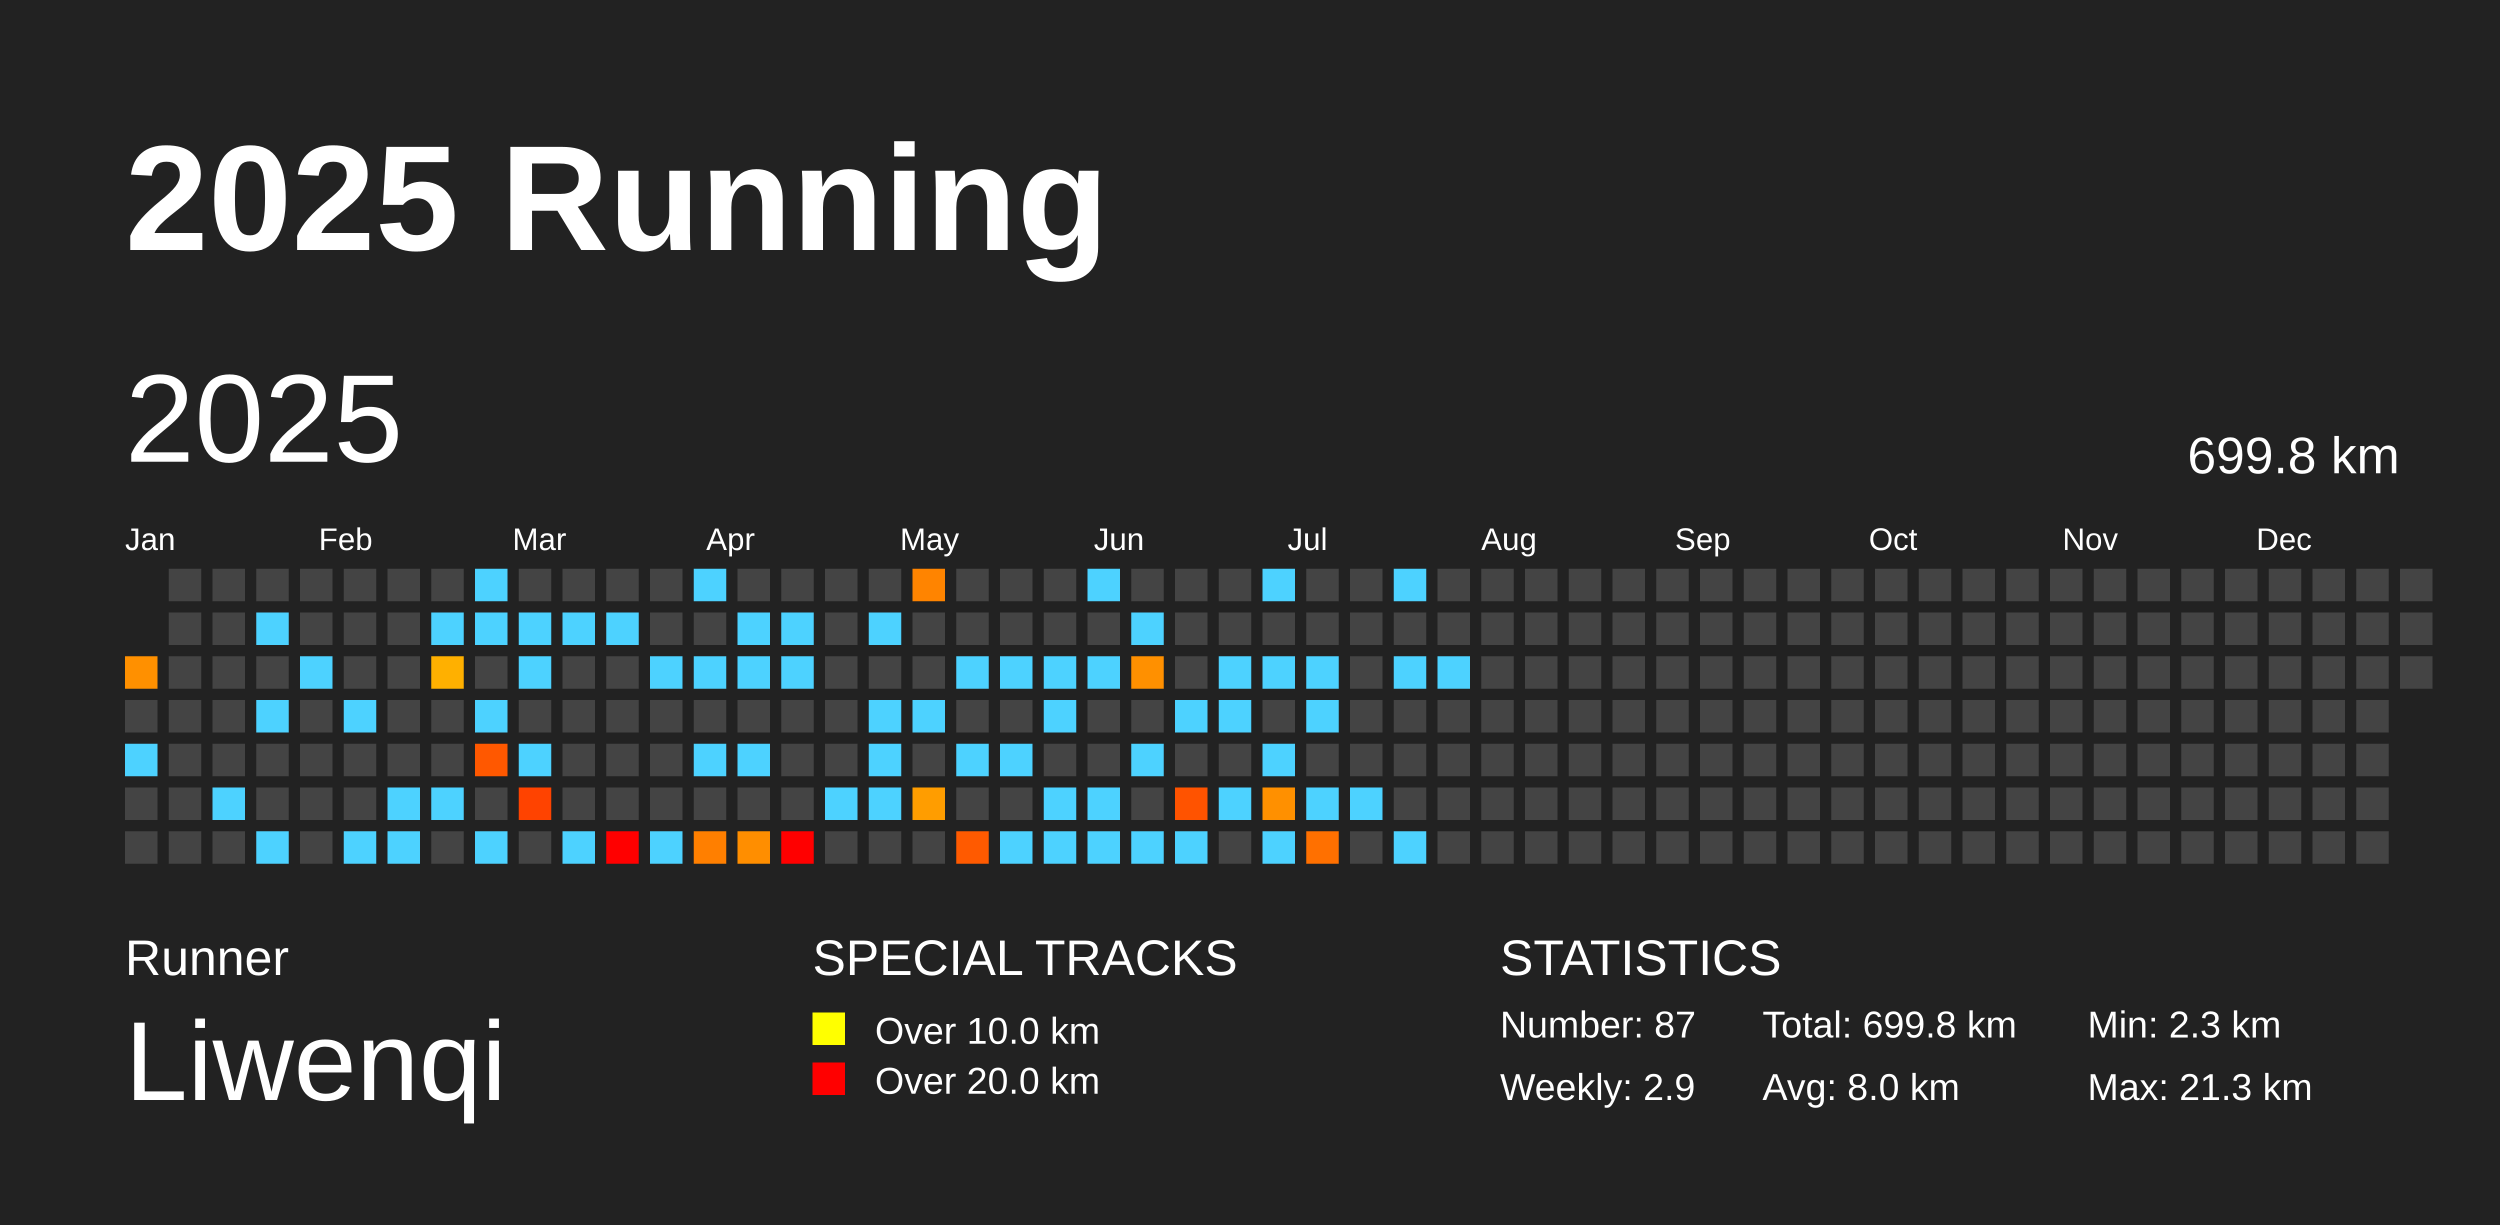
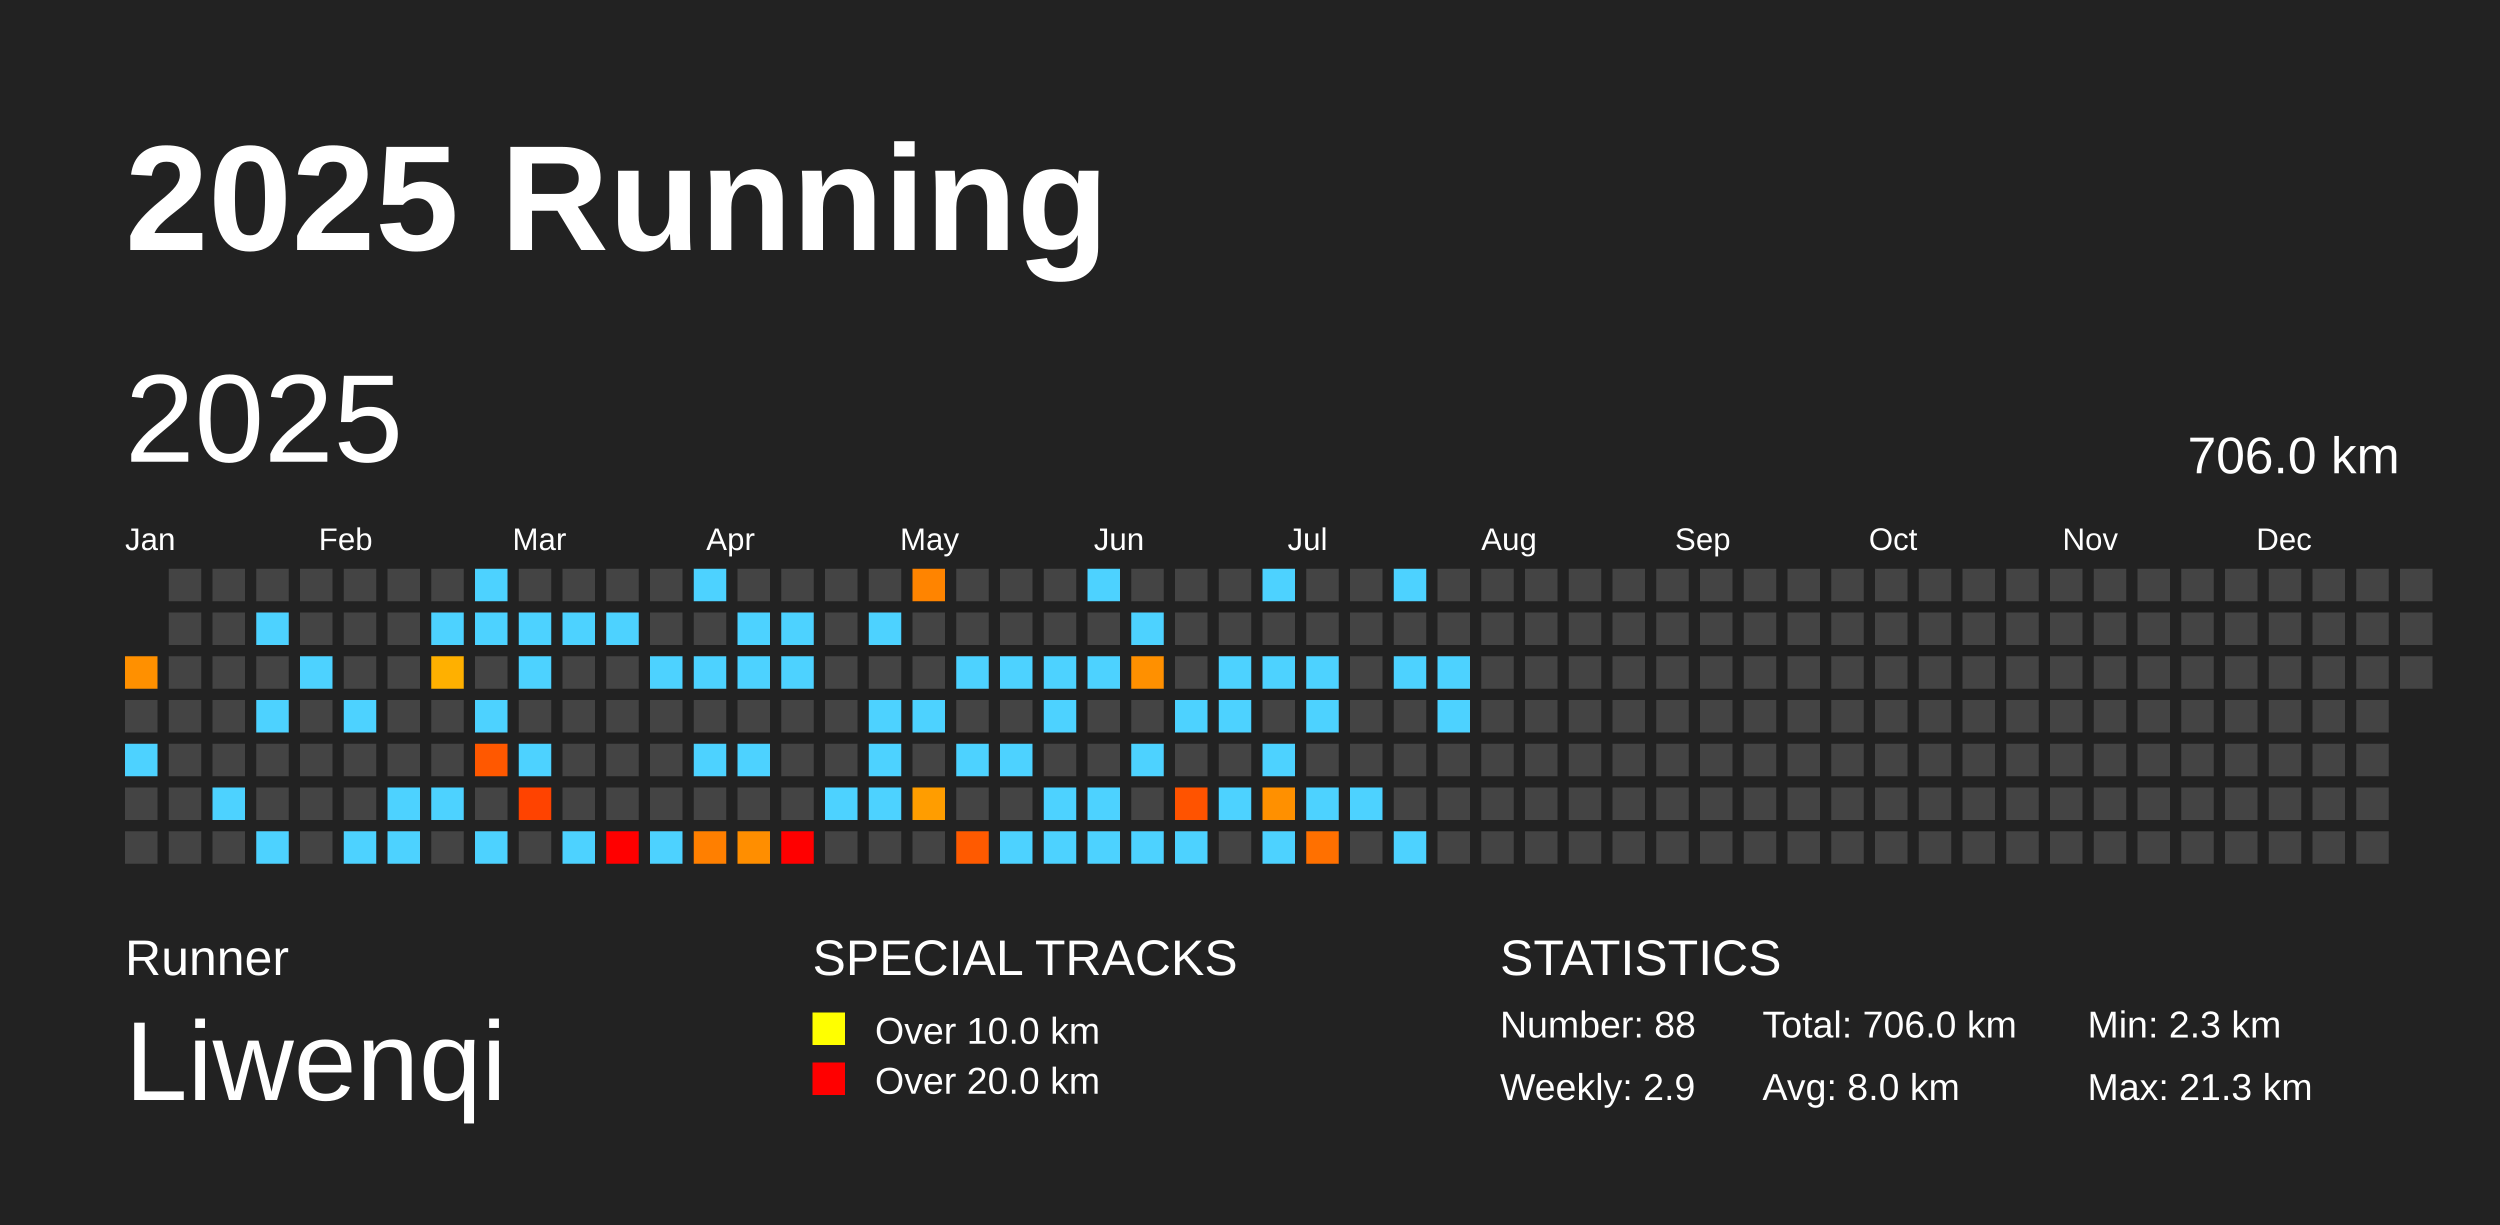
<svg xmlns="http://www.w3.org/2000/svg" baseProfile="full" height="98mm" version="1.1" viewBox="0,0,200,98" width="200mm">
  <defs />
  <rect fill="#222222" height="98" width="200" x="0" y="0" />
  <text fill="#FFFFFF" style="font-size:12px; font-family:Arial; font-weight:bold;" x="10" y="20">2025 Running</text>
  <text fill="#FFFFFF" style="font-size:4px; font-family:Arial" x="10" y="78">Runner</text>
  <text fill="#FFFFFF" style="font-size:9px; font-family:Arial" x="10" y="88">Liwenqi</text>
  <text fill="#FFFFFF" style="font-size:4px; font-family:Arial" x="65" y="78">SPECIAL TRACKS</text>
  <rect fill="yellow" height="2.6" width="2.6" x="65" y="81" />
  <text fill="#FFFFFF" style="font-size:3px; font-family:Arial" x="70" y="83.5">Over 10.0 km</text>
  <rect fill="red" height="2.6" width="2.6" x="65" y="85" />
  <text fill="#FFFFFF" style="font-size:3px; font-family:Arial" x="70" y="87.5">Over 20.0 km</text>
  <text fill="#FFFFFF" style="font-size:4px; font-family:Arial" x="120" y="78">STATISTICS</text>
-   <text fill="#FFFFFF" style="font-size:3px; font-family:Arial" x="120" y="83">Number: 87</text>
+   <text fill="#FFFFFF" style="font-size:3px; font-family:Arial" x="120" y="83">Number: 88</text>
  <text fill="#FFFFFF" style="font-size:3px; font-family:Arial" x="120" y="88">Weekly: 2.9</text>
-   <text fill="#FFFFFF" style="font-size:3px; font-family:Arial" x="141" y="83">Total: 699.8 km</text>
+   <text fill="#FFFFFF" style="font-size:3px; font-family:Arial" x="141" y="83">Total: 706.0 km</text>
  <text fill="#FFFFFF" style="font-size:3px; font-family:Arial" x="141" y="88">Avg: 8.0 km</text>
  <text fill="#FFFFFF" style="font-size:3px; font-family:Arial" x="167" y="83">Min: 2.3 km</text>
  <text fill="#FFFFFF" style="font-size:3px; font-family:Arial" x="167" y="88">Max: 21.3 km</text>
  <text dominant-baseline="hanging" fill="#FFFFFF" style="font-size:10.0px; font-family:Arial;" x="10" y="30">2025</text>
-   <text dominant-baseline="hanging" fill="#FFFFFF" style="font-size:4.125px; font-family:Arial;" x="175" y="35">699.8 km</text>
+   <text dominant-baseline="hanging" fill="#FFFFFF" style="font-size:4.125px; font-family:Arial;" x="175" y="35">706.0 km</text>
  <text fill="#FFFFFF" style="font-size:2.5px; font-family:Arial" x="10.0" y="44">Jan</text>
  <text fill="#FFFFFF" style="font-size:2.5px; font-family:Arial" x="25.5" y="44">Feb</text>
  <text fill="#FFFFFF" style="font-size:2.5px; font-family:Arial" x="41.0" y="44">Mar</text>
  <text fill="#FFFFFF" style="font-size:2.5px; font-family:Arial" x="56.5" y="44">Apr</text>
  <text fill="#FFFFFF" style="font-size:2.5px; font-family:Arial" x="72.0" y="44">May</text>
  <text fill="#FFFFFF" style="font-size:2.5px; font-family:Arial" x="87.5" y="44">Jun</text>
  <text fill="#FFFFFF" style="font-size:2.5px; font-family:Arial" x="103.0" y="44">Jul</text>
  <text fill="#FFFFFF" style="font-size:2.5px; font-family:Arial" x="118.5" y="44">Aug</text>
  <text fill="#FFFFFF" style="font-size:2.5px; font-family:Arial" x="134.0" y="44">Sep</text>
  <text fill="#FFFFFF" style="font-size:2.5px; font-family:Arial" x="149.5" y="44">Oct</text>
  <text fill="#FFFFFF" style="font-size:2.5px; font-family:Arial" x="165.0" y="44">Nov</text>
  <text fill="#FFFFFF" style="font-size:2.5px; font-family:Arial" x="180.5" y="44">Dec</text>
  <rect fill="#ff9000" height="2.6" width="2.6" x="10.0" y="52.5" />
  <rect fill="#444444" height="2.6" width="2.6" x="10.0" y="56.0" />
  <rect fill="#4dd2ff" height="2.6" width="2.6" x="10.0" y="59.5" />
  <rect fill="#444444" height="2.6" width="2.6" x="10.0" y="63.0" />
  <rect fill="#444444" height="2.6" width="2.6" x="10.0" y="66.5" />
  <rect fill="#444444" height="2.6" width="2.6" x="13.5" y="45.5" />
  <rect fill="#444444" height="2.6" width="2.6" x="13.5" y="49.0" />
  <rect fill="#444444" height="2.6" width="2.6" x="13.5" y="52.5" />
  <rect fill="#444444" height="2.6" width="2.6" x="13.5" y="56.0" />
  <rect fill="#444444" height="2.6" width="2.6" x="13.5" y="59.5" />
  <rect fill="#444444" height="2.6" width="2.6" x="13.5" y="63.0" />
  <rect fill="#444444" height="2.6" width="2.6" x="13.5" y="66.5" />
  <rect fill="#444444" height="2.6" width="2.6" x="17.0" y="45.5" />
  <rect fill="#444444" height="2.6" width="2.6" x="17.0" y="49.0" />
  <rect fill="#444444" height="2.6" width="2.6" x="17.0" y="52.5" />
  <rect fill="#444444" height="2.6" width="2.6" x="17.0" y="56.0" />
  <rect fill="#444444" height="2.6" width="2.6" x="17.0" y="59.5" />
  <rect fill="#4dd2ff" height="2.6" width="2.6" x="17.0" y="63.0" />
  <rect fill="#444444" height="2.6" width="2.6" x="17.0" y="66.5" />
  <rect fill="#444444" height="2.6" width="2.6" x="20.5" y="45.5" />
  <rect fill="#4dd2ff" height="2.6" width="2.6" x="20.5" y="49.0" />
  <rect fill="#444444" height="2.6" width="2.6" x="20.5" y="52.5" />
  <rect fill="#4dd2ff" height="2.6" width="2.6" x="20.5" y="56.0" />
  <rect fill="#444444" height="2.6" width="2.6" x="20.5" y="59.5" />
  <rect fill="#444444" height="2.6" width="2.6" x="20.5" y="63.0" />
  <rect fill="#4dd2ff" height="2.6" width="2.6" x="20.5" y="66.5" />
  <rect fill="#444444" height="2.6" width="2.6" x="24.0" y="45.5" />
  <rect fill="#444444" height="2.6" width="2.6" x="24.0" y="49.0" />
  <rect fill="#4dd2ff" height="2.6" width="2.6" x="24.0" y="52.5" />
  <rect fill="#444444" height="2.6" width="2.6" x="24.0" y="56.0" />
  <rect fill="#444444" height="2.6" width="2.6" x="24.0" y="59.5" />
  <rect fill="#444444" height="2.6" width="2.6" x="24.0" y="63.0" />
  <rect fill="#444444" height="2.6" width="2.6" x="24.0" y="66.5" />
  <rect fill="#444444" height="2.6" width="2.6" x="27.5" y="45.5" />
  <rect fill="#444444" height="2.6" width="2.6" x="27.5" y="49.0" />
  <rect fill="#444444" height="2.6" width="2.6" x="27.5" y="52.5" />
  <rect fill="#4dd2ff" height="2.6" width="2.6" x="27.5" y="56.0" />
  <rect fill="#444444" height="2.6" width="2.6" x="27.5" y="59.5" />
  <rect fill="#444444" height="2.6" width="2.6" x="27.5" y="63.0" />
  <rect fill="#4dd2ff" height="2.6" width="2.6" x="27.5" y="66.5" />
  <rect fill="#444444" height="2.6" width="2.6" x="31.0" y="45.5" />
  <rect fill="#444444" height="2.6" width="2.6" x="31.0" y="49.0" />
  <rect fill="#444444" height="2.6" width="2.6" x="31.0" y="52.5" />
  <rect fill="#444444" height="2.6" width="2.6" x="31.0" y="56.0" />
  <rect fill="#444444" height="2.6" width="2.6" x="31.0" y="59.5" />
  <rect fill="#4dd2ff" height="2.6" width="2.6" x="31.0" y="63.0" />
  <rect fill="#4dd2ff" height="2.6" width="2.6" x="31.0" y="66.5" />
  <rect fill="#444444" height="2.6" width="2.6" x="34.5" y="45.5" />
  <rect fill="#4dd2ff" height="2.6" width="2.6" x="34.5" y="49.0" />
  <rect fill="#ffb000" height="2.6" width="2.6" x="34.5" y="52.5" />
  <rect fill="#444444" height="2.6" width="2.6" x="34.5" y="56.0" />
  <rect fill="#444444" height="2.6" width="2.6" x="34.5" y="59.5" />
  <rect fill="#4dd2ff" height="2.6" width="2.6" x="34.5" y="63.0" />
  <rect fill="#444444" height="2.6" width="2.6" x="34.5" y="66.5" />
  <rect fill="#4dd2ff" height="2.6" width="2.6" x="38.0" y="45.5" />
  <rect fill="#4dd2ff" height="2.6" width="2.6" x="38.0" y="49.0" />
  <rect fill="#444444" height="2.6" width="2.6" x="38.0" y="52.5" />
  <rect fill="#4dd2ff" height="2.6" width="2.6" x="38.0" y="56.0" />
  <rect fill="#ff5800" height="2.6" width="2.6" x="38.0" y="59.5" />
  <rect fill="#444444" height="2.6" width="2.6" x="38.0" y="63.0" />
  <rect fill="#4dd2ff" height="2.6" width="2.6" x="38.0" y="66.5" />
  <rect fill="#444444" height="2.6" width="2.6" x="41.5" y="45.5" />
  <rect fill="#4dd2ff" height="2.6" width="2.6" x="41.5" y="49.0" />
  <rect fill="#4dd2ff" height="2.6" width="2.6" x="41.5" y="52.5" />
  <rect fill="#444444" height="2.6" width="2.6" x="41.5" y="56.0" />
  <rect fill="#4dd2ff" height="2.6" width="2.6" x="41.5" y="59.5" />
  <rect fill="#ff4300" height="2.6" width="2.6" x="41.5" y="63.0" />
  <rect fill="#444444" height="2.6" width="2.6" x="41.5" y="66.5" />
  <rect fill="#444444" height="2.6" width="2.6" x="45.0" y="45.5" />
  <rect fill="#4dd2ff" height="2.6" width="2.6" x="45.0" y="49.0" />
  <rect fill="#444444" height="2.6" width="2.6" x="45.0" y="52.5" />
  <rect fill="#444444" height="2.6" width="2.6" x="45.0" y="56.0" />
  <rect fill="#444444" height="2.6" width="2.6" x="45.0" y="59.5" />
  <rect fill="#444444" height="2.6" width="2.6" x="45.0" y="63.0" />
  <rect fill="#4dd2ff" height="2.6" width="2.6" x="45.0" y="66.5" />
  <rect fill="#444444" height="2.6" width="2.6" x="48.5" y="45.5" />
  <rect fill="#4dd2ff" height="2.6" width="2.6" x="48.5" y="49.0" />
  <rect fill="#444444" height="2.6" width="2.6" x="48.5" y="52.5" />
  <rect fill="#444444" height="2.6" width="2.6" x="48.5" y="56.0" />
  <rect fill="#444444" height="2.6" width="2.6" x="48.5" y="59.5" />
  <rect fill="#444444" height="2.6" width="2.6" x="48.5" y="63.0" />
  <rect fill="red" height="2.6" width="2.6" x="48.5" y="66.5" />
  <rect fill="#444444" height="2.6" width="2.6" x="52.0" y="45.5" />
  <rect fill="#444444" height="2.6" width="2.6" x="52.0" y="49.0" />
  <rect fill="#4dd2ff" height="2.6" width="2.6" x="52.0" y="52.5" />
  <rect fill="#444444" height="2.6" width="2.6" x="52.0" y="56.0" />
  <rect fill="#444444" height="2.6" width="2.6" x="52.0" y="59.5" />
  <rect fill="#444444" height="2.6" width="2.6" x="52.0" y="63.0" />
  <rect fill="#4dd2ff" height="2.6" width="2.6" x="52.0" y="66.5" />
  <rect fill="#4dd2ff" height="2.6" width="2.6" x="55.5" y="45.5" />
  <rect fill="#444444" height="2.6" width="2.6" x="55.5" y="49.0" />
  <rect fill="#4dd2ff" height="2.6" width="2.6" x="55.5" y="52.5" />
  <rect fill="#444444" height="2.6" width="2.6" x="55.5" y="56.0" />
  <rect fill="#4dd2ff" height="2.6" width="2.6" x="55.5" y="59.5" />
  <rect fill="#444444" height="2.6" width="2.6" x="55.5" y="63.0" />
  <rect fill="#ff7f00" height="2.6" width="2.6" x="55.5" y="66.5" />
  <rect fill="#444444" height="2.6" width="2.6" x="59.0" y="45.5" />
  <rect fill="#4dd2ff" height="2.6" width="2.6" x="59.0" y="49.0" />
  <rect fill="#4dd2ff" height="2.6" width="2.6" x="59.0" y="52.5" />
  <rect fill="#444444" height="2.6" width="2.6" x="59.0" y="56.0" />
  <rect fill="#4dd2ff" height="2.6" width="2.6" x="59.0" y="59.5" />
  <rect fill="#444444" height="2.6" width="2.6" x="59.0" y="63.0" />
  <rect fill="#ff8e00" height="2.6" width="2.6" x="59.0" y="66.5" />
  <rect fill="#444444" height="2.6" width="2.6" x="62.5" y="45.5" />
  <rect fill="#4dd2ff" height="2.6" width="2.6" x="62.5" y="49.0" />
  <rect fill="#4dd2ff" height="2.6" width="2.6" x="62.5" y="52.5" />
  <rect fill="#444444" height="2.6" width="2.6" x="62.5" y="56.0" />
  <rect fill="#444444" height="2.6" width="2.6" x="62.5" y="59.5" />
  <rect fill="#444444" height="2.6" width="2.6" x="62.5" y="63.0" />
  <rect fill="red" height="2.6" width="2.6" x="62.5" y="66.5" />
  <rect fill="#444444" height="2.6" width="2.6" x="66.0" y="45.5" />
  <rect fill="#444444" height="2.6" width="2.6" x="66.0" y="49.0" />
  <rect fill="#444444" height="2.6" width="2.6" x="66.0" y="52.5" />
  <rect fill="#444444" height="2.6" width="2.6" x="66.0" y="56.0" />
  <rect fill="#444444" height="2.6" width="2.6" x="66.0" y="59.5" />
  <rect fill="#4dd2ff" height="2.6" width="2.6" x="66.0" y="63.0" />
  <rect fill="#444444" height="2.6" width="2.6" x="66.0" y="66.5" />
  <rect fill="#444444" height="2.6" width="2.6" x="69.5" y="45.5" />
  <rect fill="#4dd2ff" height="2.6" width="2.6" x="69.5" y="49.0" />
  <rect fill="#444444" height="2.6" width="2.6" x="69.5" y="52.5" />
  <rect fill="#4dd2ff" height="2.6" width="2.6" x="69.5" y="56.0" />
  <rect fill="#4dd2ff" height="2.6" width="2.6" x="69.5" y="59.5" />
  <rect fill="#4dd2ff" height="2.6" width="2.6" x="69.5" y="63.0" />
  <rect fill="#444444" height="2.6" width="2.6" x="69.5" y="66.5" />
  <rect fill="#ff8400" height="2.6" width="2.6" x="73.0" y="45.5" />
  <rect fill="#444444" height="2.6" width="2.6" x="73.0" y="49.0" />
  <rect fill="#444444" height="2.6" width="2.6" x="73.0" y="52.5" />
  <rect fill="#4dd2ff" height="2.6" width="2.6" x="73.0" y="56.0" />
  <rect fill="#444444" height="2.6" width="2.6" x="73.0" y="59.5" />
  <rect fill="#ff9d00" height="2.6" width="2.6" x="73.0" y="63.0" />
  <rect fill="#444444" height="2.6" width="2.6" x="73.0" y="66.5" />
  <rect fill="#444444" height="2.6" width="2.6" x="76.5" y="45.5" />
  <rect fill="#444444" height="2.6" width="2.6" x="76.5" y="49.0" />
  <rect fill="#4dd2ff" height="2.6" width="2.6" x="76.5" y="52.5" />
  <rect fill="#444444" height="2.6" width="2.6" x="76.5" y="56.0" />
  <rect fill="#4dd2ff" height="2.6" width="2.6" x="76.5" y="59.5" />
  <rect fill="#444444" height="2.6" width="2.6" x="76.5" y="63.0" />
  <rect fill="#ff5a00" height="2.6" width="2.6" x="76.5" y="66.5" />
  <rect fill="#444444" height="2.6" width="2.6" x="80.0" y="45.5" />
  <rect fill="#444444" height="2.6" width="2.6" x="80.0" y="49.0" />
  <rect fill="#4dd2ff" height="2.6" width="2.6" x="80.0" y="52.5" />
  <rect fill="#444444" height="2.6" width="2.6" x="80.0" y="56.0" />
  <rect fill="#4dd2ff" height="2.6" width="2.6" x="80.0" y="59.5" />
  <rect fill="#444444" height="2.6" width="2.6" x="80.0" y="63.0" />
  <rect fill="#4dd2ff" height="2.6" width="2.6" x="80.0" y="66.5" />
  <rect fill="#444444" height="2.6" width="2.6" x="83.5" y="45.5" />
  <rect fill="#444444" height="2.6" width="2.6" x="83.5" y="49.0" />
  <rect fill="#4dd2ff" height="2.6" width="2.6" x="83.5" y="52.5" />
  <rect fill="#4dd2ff" height="2.6" width="2.6" x="83.5" y="56.0" />
  <rect fill="#444444" height="2.6" width="2.6" x="83.5" y="59.5" />
  <rect fill="#4dd2ff" height="2.6" width="2.6" x="83.5" y="63.0" />
  <rect fill="#4dd2ff" height="2.6" width="2.6" x="83.5" y="66.5" />
  <rect fill="#4dd2ff" height="2.6" width="2.6" x="87.0" y="45.5" />
  <rect fill="#444444" height="2.6" width="2.6" x="87.0" y="49.0" />
  <rect fill="#4dd2ff" height="2.6" width="2.6" x="87.0" y="52.5" />
  <rect fill="#444444" height="2.6" width="2.6" x="87.0" y="56.0" />
  <rect fill="#444444" height="2.6" width="2.6" x="87.0" y="59.5" />
  <rect fill="#4dd2ff" height="2.6" width="2.6" x="87.0" y="63.0" />
  <rect fill="#4dd2ff" height="2.6" width="2.6" x="87.0" y="66.5" />
  <rect fill="#444444" height="2.6" width="2.6" x="90.5" y="45.5" />
  <rect fill="#4dd2ff" height="2.6" width="2.6" x="90.5" y="49.0" />
  <rect fill="#ff9000" height="2.6" width="2.6" x="90.5" y="52.5" />
  <rect fill="#444444" height="2.6" width="2.6" x="90.5" y="56.0" />
  <rect fill="#4dd2ff" height="2.6" width="2.6" x="90.5" y="59.5" />
  <rect fill="#444444" height="2.6" width="2.6" x="90.5" y="63.0" />
  <rect fill="#4dd2ff" height="2.6" width="2.6" x="90.5" y="66.5" />
  <rect fill="#444444" height="2.6" width="2.6" x="94.0" y="45.5" />
  <rect fill="#444444" height="2.6" width="2.6" x="94.0" y="49.0" />
  <rect fill="#444444" height="2.6" width="2.6" x="94.0" y="52.5" />
  <rect fill="#4dd2ff" height="2.6" width="2.6" x="94.0" y="56.0" />
  <rect fill="#444444" height="2.6" width="2.6" x="94.0" y="59.5" />
  <rect fill="#ff5300" height="2.6" width="2.6" x="94.0" y="63.0" />
  <rect fill="#4dd2ff" height="2.6" width="2.6" x="94.0" y="66.5" />
  <rect fill="#444444" height="2.6" width="2.6" x="97.5" y="45.5" />
  <rect fill="#444444" height="2.6" width="2.6" x="97.5" y="49.0" />
  <rect fill="#4dd2ff" height="2.6" width="2.6" x="97.5" y="52.5" />
  <rect fill="#4dd2ff" height="2.6" width="2.6" x="97.5" y="56.0" />
  <rect fill="#444444" height="2.6" width="2.6" x="97.5" y="59.5" />
  <rect fill="#4dd2ff" height="2.6" width="2.6" x="97.5" y="63.0" />
  <rect fill="#444444" height="2.6" width="2.6" x="97.5" y="66.5" />
  <rect fill="#4dd2ff" height="2.6" width="2.6" x="101.0" y="45.5" />
  <rect fill="#444444" height="2.6" width="2.6" x="101.0" y="49.0" />
  <rect fill="#4dd2ff" height="2.6" width="2.6" x="101.0" y="52.5" />
  <rect fill="#444444" height="2.6" width="2.6" x="101.0" y="56.0" />
  <rect fill="#4dd2ff" height="2.6" width="2.6" x="101.0" y="59.5" />
  <rect fill="#ff9000" height="2.6" width="2.6" x="101.0" y="63.0" />
  <rect fill="#4dd2ff" height="2.6" width="2.6" x="101.0" y="66.5" />
  <rect fill="#444444" height="2.6" width="2.6" x="104.5" y="45.5" />
  <rect fill="#444444" height="2.6" width="2.6" x="104.5" y="49.0" />
  <rect fill="#4dd2ff" height="2.6" width="2.6" x="104.5" y="52.5" />
  <rect fill="#4dd2ff" height="2.6" width="2.6" x="104.5" y="56.0" />
  <rect fill="#444444" height="2.6" width="2.6" x="104.5" y="59.5" />
  <rect fill="#4dd2ff" height="2.6" width="2.6" x="104.5" y="63.0" />
  <rect fill="#ff7000" height="2.6" width="2.6" x="104.5" y="66.5" />
  <rect fill="#444444" height="2.6" width="2.6" x="108.0" y="45.5" />
  <rect fill="#444444" height="2.6" width="2.6" x="108.0" y="49.0" />
  <rect fill="#444444" height="2.6" width="2.6" x="108.0" y="52.5" />
  <rect fill="#444444" height="2.6" width="2.6" x="108.0" y="56.0" />
  <rect fill="#444444" height="2.6" width="2.6" x="108.0" y="59.5" />
  <rect fill="#4dd2ff" height="2.6" width="2.6" x="108.0" y="63.0" />
  <rect fill="#444444" height="2.6" width="2.6" x="108.0" y="66.5" />
  <rect fill="#4dd2ff" height="2.6" width="2.6" x="111.5" y="45.5" />
  <rect fill="#444444" height="2.6" width="2.6" x="111.5" y="49.0" />
  <rect fill="#4dd2ff" height="2.6" width="2.6" x="111.5" y="52.5" />
  <rect fill="#444444" height="2.6" width="2.6" x="111.5" y="56.0" />
  <rect fill="#444444" height="2.6" width="2.6" x="111.5" y="59.5" />
  <rect fill="#444444" height="2.6" width="2.6" x="111.5" y="63.0" />
  <rect fill="#4dd2ff" height="2.6" width="2.6" x="111.5" y="66.5" />
  <rect fill="#444444" height="2.6" width="2.6" x="115.0" y="45.5" />
  <rect fill="#444444" height="2.6" width="2.6" x="115.0" y="49.0" />
  <rect fill="#4dd2ff" height="2.6" width="2.6" x="115.0" y="52.5" />
-   <rect fill="#444444" height="2.6" width="2.6" x="115.0" y="56.0" />
+   <rect fill="#4dd2ff" height="2.6" width="2.6" x="115.0" y="56.0" />
  <rect fill="#444444" height="2.6" width="2.6" x="115.0" y="59.5" />
  <rect fill="#444444" height="2.6" width="2.6" x="115.0" y="63.0" />
  <rect fill="#444444" height="2.6" width="2.6" x="115.0" y="66.5" />
  <rect fill="#444444" height="2.6" width="2.6" x="118.5" y="45.5" />
  <rect fill="#444444" height="2.6" width="2.6" x="118.5" y="49.0" />
  <rect fill="#444444" height="2.6" width="2.6" x="118.5" y="52.5" />
  <rect fill="#444444" height="2.6" width="2.6" x="118.5" y="56.0" />
  <rect fill="#444444" height="2.6" width="2.6" x="118.5" y="59.5" />
  <rect fill="#444444" height="2.6" width="2.6" x="118.5" y="63.0" />
  <rect fill="#444444" height="2.6" width="2.6" x="118.5" y="66.5" />
  <rect fill="#444444" height="2.6" width="2.6" x="122.0" y="45.5" />
  <rect fill="#444444" height="2.6" width="2.6" x="122.0" y="49.0" />
  <rect fill="#444444" height="2.6" width="2.6" x="122.0" y="52.5" />
  <rect fill="#444444" height="2.6" width="2.6" x="122.0" y="56.0" />
  <rect fill="#444444" height="2.6" width="2.6" x="122.0" y="59.5" />
  <rect fill="#444444" height="2.6" width="2.6" x="122.0" y="63.0" />
  <rect fill="#444444" height="2.6" width="2.6" x="122.0" y="66.5" />
  <rect fill="#444444" height="2.6" width="2.6" x="125.5" y="45.5" />
  <rect fill="#444444" height="2.6" width="2.6" x="125.5" y="49.0" />
  <rect fill="#444444" height="2.6" width="2.6" x="125.5" y="52.5" />
  <rect fill="#444444" height="2.6" width="2.6" x="125.5" y="56.0" />
  <rect fill="#444444" height="2.6" width="2.6" x="125.5" y="59.5" />
  <rect fill="#444444" height="2.6" width="2.6" x="125.5" y="63.0" />
  <rect fill="#444444" height="2.6" width="2.6" x="125.5" y="66.5" />
  <rect fill="#444444" height="2.6" width="2.6" x="129.0" y="45.5" />
  <rect fill="#444444" height="2.6" width="2.6" x="129.0" y="49.0" />
  <rect fill="#444444" height="2.6" width="2.6" x="129.0" y="52.5" />
  <rect fill="#444444" height="2.6" width="2.6" x="129.0" y="56.0" />
  <rect fill="#444444" height="2.6" width="2.6" x="129.0" y="59.5" />
  <rect fill="#444444" height="2.6" width="2.6" x="129.0" y="63.0" />
  <rect fill="#444444" height="2.6" width="2.6" x="129.0" y="66.5" />
  <rect fill="#444444" height="2.6" width="2.6" x="132.5" y="45.5" />
  <rect fill="#444444" height="2.6" width="2.6" x="132.5" y="49.0" />
  <rect fill="#444444" height="2.6" width="2.6" x="132.5" y="52.5" />
  <rect fill="#444444" height="2.6" width="2.6" x="132.5" y="56.0" />
  <rect fill="#444444" height="2.6" width="2.6" x="132.5" y="59.5" />
  <rect fill="#444444" height="2.6" width="2.6" x="132.5" y="63.0" />
  <rect fill="#444444" height="2.6" width="2.6" x="132.5" y="66.5" />
  <rect fill="#444444" height="2.6" width="2.6" x="136.0" y="45.5" />
  <rect fill="#444444" height="2.6" width="2.6" x="136.0" y="49.0" />
  <rect fill="#444444" height="2.6" width="2.6" x="136.0" y="52.5" />
  <rect fill="#444444" height="2.6" width="2.6" x="136.0" y="56.0" />
  <rect fill="#444444" height="2.6" width="2.6" x="136.0" y="59.5" />
  <rect fill="#444444" height="2.6" width="2.6" x="136.0" y="63.0" />
  <rect fill="#444444" height="2.6" width="2.6" x="136.0" y="66.5" />
  <rect fill="#444444" height="2.6" width="2.6" x="139.5" y="45.5" />
  <rect fill="#444444" height="2.6" width="2.6" x="139.5" y="49.0" />
  <rect fill="#444444" height="2.6" width="2.6" x="139.5" y="52.5" />
  <rect fill="#444444" height="2.6" width="2.6" x="139.5" y="56.0" />
  <rect fill="#444444" height="2.6" width="2.6" x="139.5" y="59.5" />
  <rect fill="#444444" height="2.6" width="2.6" x="139.5" y="63.0" />
  <rect fill="#444444" height="2.6" width="2.6" x="139.5" y="66.5" />
  <rect fill="#444444" height="2.6" width="2.6" x="143.0" y="45.5" />
  <rect fill="#444444" height="2.6" width="2.6" x="143.0" y="49.0" />
  <rect fill="#444444" height="2.6" width="2.6" x="143.0" y="52.5" />
  <rect fill="#444444" height="2.6" width="2.6" x="143.0" y="56.0" />
  <rect fill="#444444" height="2.6" width="2.6" x="143.0" y="59.5" />
  <rect fill="#444444" height="2.6" width="2.6" x="143.0" y="63.0" />
  <rect fill="#444444" height="2.6" width="2.6" x="143.0" y="66.5" />
  <rect fill="#444444" height="2.6" width="2.6" x="146.5" y="45.5" />
  <rect fill="#444444" height="2.6" width="2.6" x="146.5" y="49.0" />
  <rect fill="#444444" height="2.6" width="2.6" x="146.5" y="52.5" />
  <rect fill="#444444" height="2.6" width="2.6" x="146.5" y="56.0" />
  <rect fill="#444444" height="2.6" width="2.6" x="146.5" y="59.5" />
  <rect fill="#444444" height="2.6" width="2.6" x="146.5" y="63.0" />
  <rect fill="#444444" height="2.6" width="2.6" x="146.5" y="66.5" />
  <rect fill="#444444" height="2.6" width="2.6" x="150.0" y="45.5" />
  <rect fill="#444444" height="2.6" width="2.6" x="150.0" y="49.0" />
  <rect fill="#444444" height="2.6" width="2.6" x="150.0" y="52.5" />
  <rect fill="#444444" height="2.6" width="2.6" x="150.0" y="56.0" />
  <rect fill="#444444" height="2.6" width="2.6" x="150.0" y="59.5" />
  <rect fill="#444444" height="2.6" width="2.6" x="150.0" y="63.0" />
  <rect fill="#444444" height="2.6" width="2.6" x="150.0" y="66.5" />
  <rect fill="#444444" height="2.6" width="2.6" x="153.5" y="45.5" />
  <rect fill="#444444" height="2.6" width="2.6" x="153.5" y="49.0" />
  <rect fill="#444444" height="2.6" width="2.6" x="153.5" y="52.5" />
  <rect fill="#444444" height="2.6" width="2.6" x="153.5" y="56.0" />
  <rect fill="#444444" height="2.6" width="2.6" x="153.5" y="59.5" />
  <rect fill="#444444" height="2.6" width="2.6" x="153.5" y="63.0" />
  <rect fill="#444444" height="2.6" width="2.6" x="153.5" y="66.5" />
  <rect fill="#444444" height="2.6" width="2.6" x="157.0" y="45.5" />
  <rect fill="#444444" height="2.6" width="2.6" x="157.0" y="49.0" />
  <rect fill="#444444" height="2.6" width="2.6" x="157.0" y="52.5" />
  <rect fill="#444444" height="2.6" width="2.6" x="157.0" y="56.0" />
  <rect fill="#444444" height="2.6" width="2.6" x="157.0" y="59.5" />
  <rect fill="#444444" height="2.6" width="2.6" x="157.0" y="63.0" />
  <rect fill="#444444" height="2.6" width="2.6" x="157.0" y="66.5" />
  <rect fill="#444444" height="2.6" width="2.6" x="160.5" y="45.5" />
  <rect fill="#444444" height="2.6" width="2.6" x="160.5" y="49.0" />
  <rect fill="#444444" height="2.6" width="2.6" x="160.5" y="52.5" />
  <rect fill="#444444" height="2.6" width="2.6" x="160.5" y="56.0" />
  <rect fill="#444444" height="2.6" width="2.6" x="160.5" y="59.5" />
  <rect fill="#444444" height="2.6" width="2.6" x="160.5" y="63.0" />
  <rect fill="#444444" height="2.6" width="2.6" x="160.5" y="66.5" />
  <rect fill="#444444" height="2.6" width="2.6" x="164.0" y="45.5" />
  <rect fill="#444444" height="2.6" width="2.6" x="164.0" y="49.0" />
  <rect fill="#444444" height="2.6" width="2.6" x="164.0" y="52.5" />
  <rect fill="#444444" height="2.6" width="2.6" x="164.0" y="56.0" />
  <rect fill="#444444" height="2.6" width="2.6" x="164.0" y="59.5" />
  <rect fill="#444444" height="2.6" width="2.6" x="164.0" y="63.0" />
  <rect fill="#444444" height="2.6" width="2.6" x="164.0" y="66.5" />
  <rect fill="#444444" height="2.6" width="2.6" x="167.5" y="45.5" />
  <rect fill="#444444" height="2.6" width="2.6" x="167.5" y="49.0" />
  <rect fill="#444444" height="2.6" width="2.6" x="167.5" y="52.5" />
  <rect fill="#444444" height="2.6" width="2.6" x="167.5" y="56.0" />
  <rect fill="#444444" height="2.6" width="2.6" x="167.5" y="59.5" />
  <rect fill="#444444" height="2.6" width="2.6" x="167.5" y="63.0" />
  <rect fill="#444444" height="2.6" width="2.6" x="167.5" y="66.5" />
  <rect fill="#444444" height="2.6" width="2.6" x="171.0" y="45.5" />
  <rect fill="#444444" height="2.6" width="2.6" x="171.0" y="49.0" />
  <rect fill="#444444" height="2.6" width="2.6" x="171.0" y="52.5" />
  <rect fill="#444444" height="2.6" width="2.6" x="171.0" y="56.0" />
  <rect fill="#444444" height="2.6" width="2.6" x="171.0" y="59.5" />
  <rect fill="#444444" height="2.6" width="2.6" x="171.0" y="63.0" />
  <rect fill="#444444" height="2.6" width="2.6" x="171.0" y="66.5" />
  <rect fill="#444444" height="2.6" width="2.6" x="174.5" y="45.5" />
  <rect fill="#444444" height="2.6" width="2.6" x="174.5" y="49.0" />
  <rect fill="#444444" height="2.6" width="2.6" x="174.5" y="52.5" />
  <rect fill="#444444" height="2.6" width="2.6" x="174.5" y="56.0" />
  <rect fill="#444444" height="2.6" width="2.6" x="174.5" y="59.5" />
  <rect fill="#444444" height="2.6" width="2.6" x="174.5" y="63.0" />
  <rect fill="#444444" height="2.6" width="2.6" x="174.5" y="66.5" />
  <rect fill="#444444" height="2.6" width="2.6" x="178.0" y="45.5" />
  <rect fill="#444444" height="2.6" width="2.6" x="178.0" y="49.0" />
  <rect fill="#444444" height="2.6" width="2.6" x="178.0" y="52.5" />
  <rect fill="#444444" height="2.6" width="2.6" x="178.0" y="56.0" />
  <rect fill="#444444" height="2.6" width="2.6" x="178.0" y="59.5" />
  <rect fill="#444444" height="2.6" width="2.6" x="178.0" y="63.0" />
  <rect fill="#444444" height="2.6" width="2.6" x="178.0" y="66.5" />
  <rect fill="#444444" height="2.6" width="2.6" x="181.5" y="45.5" />
  <rect fill="#444444" height="2.6" width="2.6" x="181.5" y="49.0" />
  <rect fill="#444444" height="2.6" width="2.6" x="181.5" y="52.5" />
  <rect fill="#444444" height="2.6" width="2.6" x="181.5" y="56.0" />
  <rect fill="#444444" height="2.6" width="2.6" x="181.5" y="59.5" />
  <rect fill="#444444" height="2.6" width="2.6" x="181.5" y="63.0" />
  <rect fill="#444444" height="2.6" width="2.6" x="181.5" y="66.5" />
  <rect fill="#444444" height="2.6" width="2.6" x="185.0" y="45.5" />
  <rect fill="#444444" height="2.6" width="2.6" x="185.0" y="49.0" />
  <rect fill="#444444" height="2.6" width="2.6" x="185.0" y="52.5" />
  <rect fill="#444444" height="2.6" width="2.6" x="185.0" y="56.0" />
  <rect fill="#444444" height="2.6" width="2.6" x="185.0" y="59.5" />
  <rect fill="#444444" height="2.6" width="2.6" x="185.0" y="63.0" />
  <rect fill="#444444" height="2.6" width="2.6" x="185.0" y="66.5" />
  <rect fill="#444444" height="2.6" width="2.6" x="188.5" y="45.5" />
  <rect fill="#444444" height="2.6" width="2.6" x="188.5" y="49.0" />
  <rect fill="#444444" height="2.6" width="2.6" x="188.5" y="52.5" />
  <rect fill="#444444" height="2.6" width="2.6" x="188.5" y="56.0" />
  <rect fill="#444444" height="2.6" width="2.6" x="188.5" y="59.5" />
  <rect fill="#444444" height="2.6" width="2.6" x="188.5" y="63.0" />
  <rect fill="#444444" height="2.6" width="2.6" x="188.5" y="66.5" />
  <rect fill="#444444" height="2.6" width="2.6" x="192.0" y="45.5" />
  <rect fill="#444444" height="2.6" width="2.6" x="192.0" y="49.0" />
  <rect fill="#444444" height="2.6" width="2.6" x="192.0" y="52.5" />
</svg>
